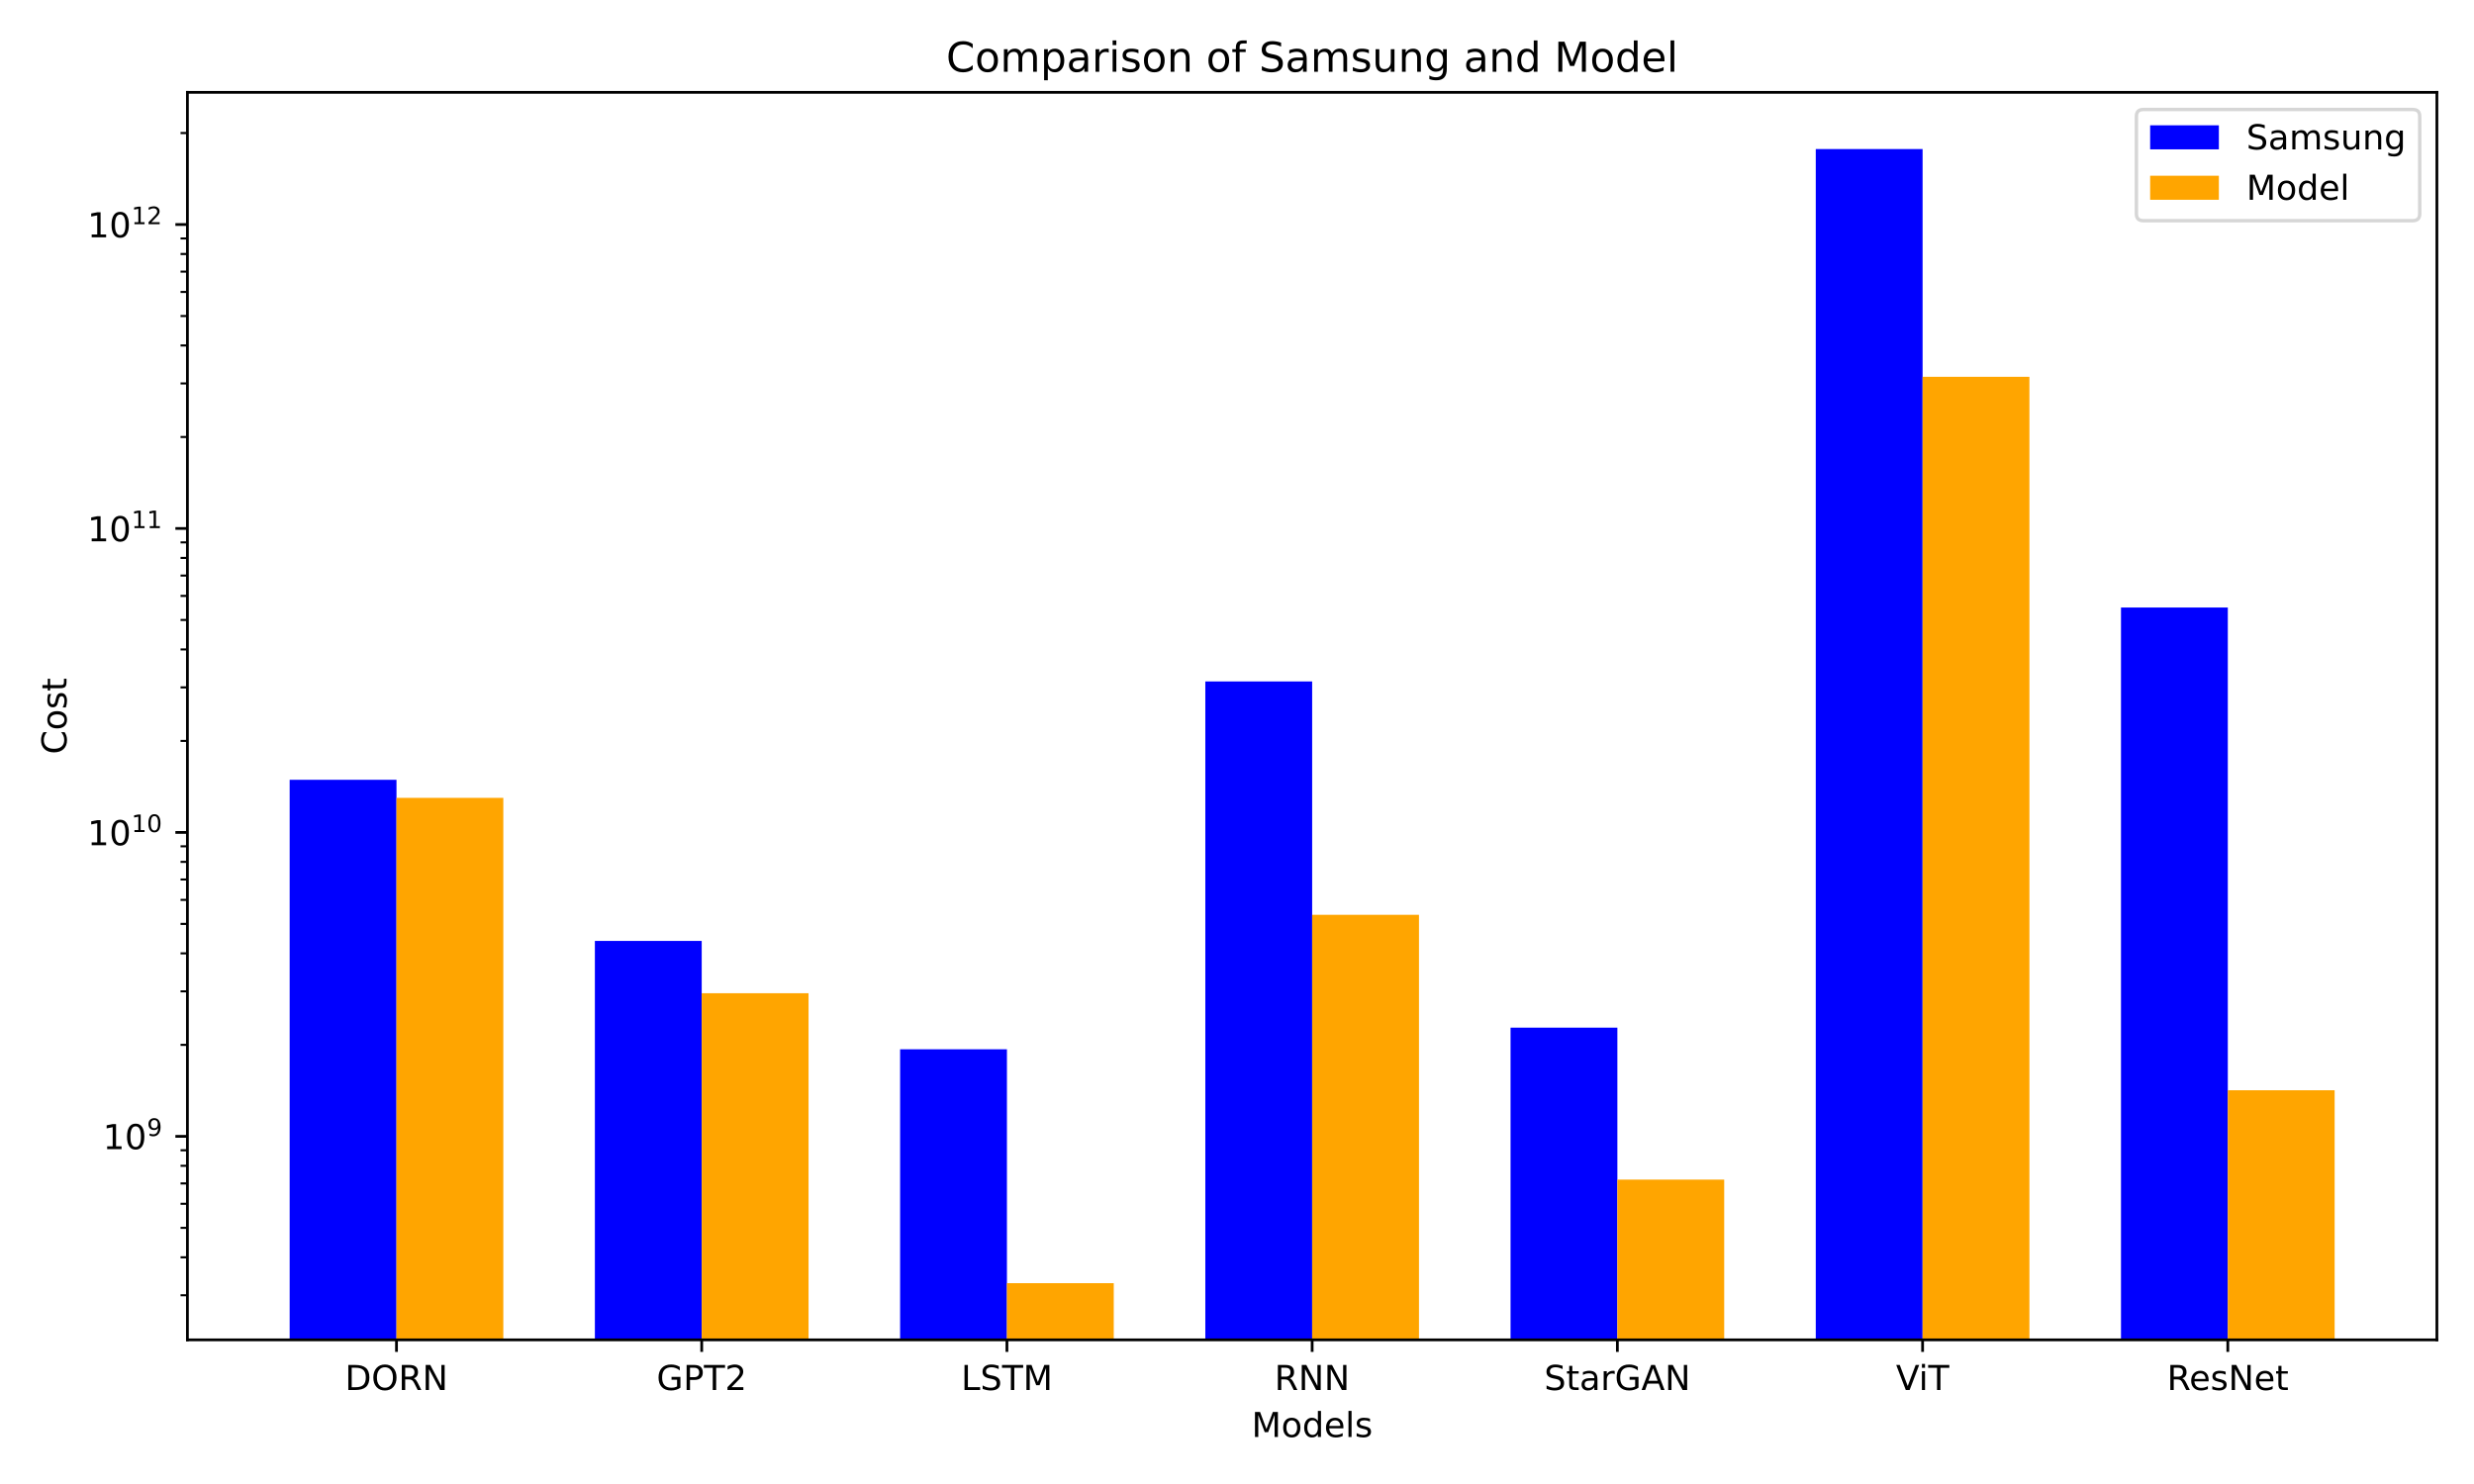
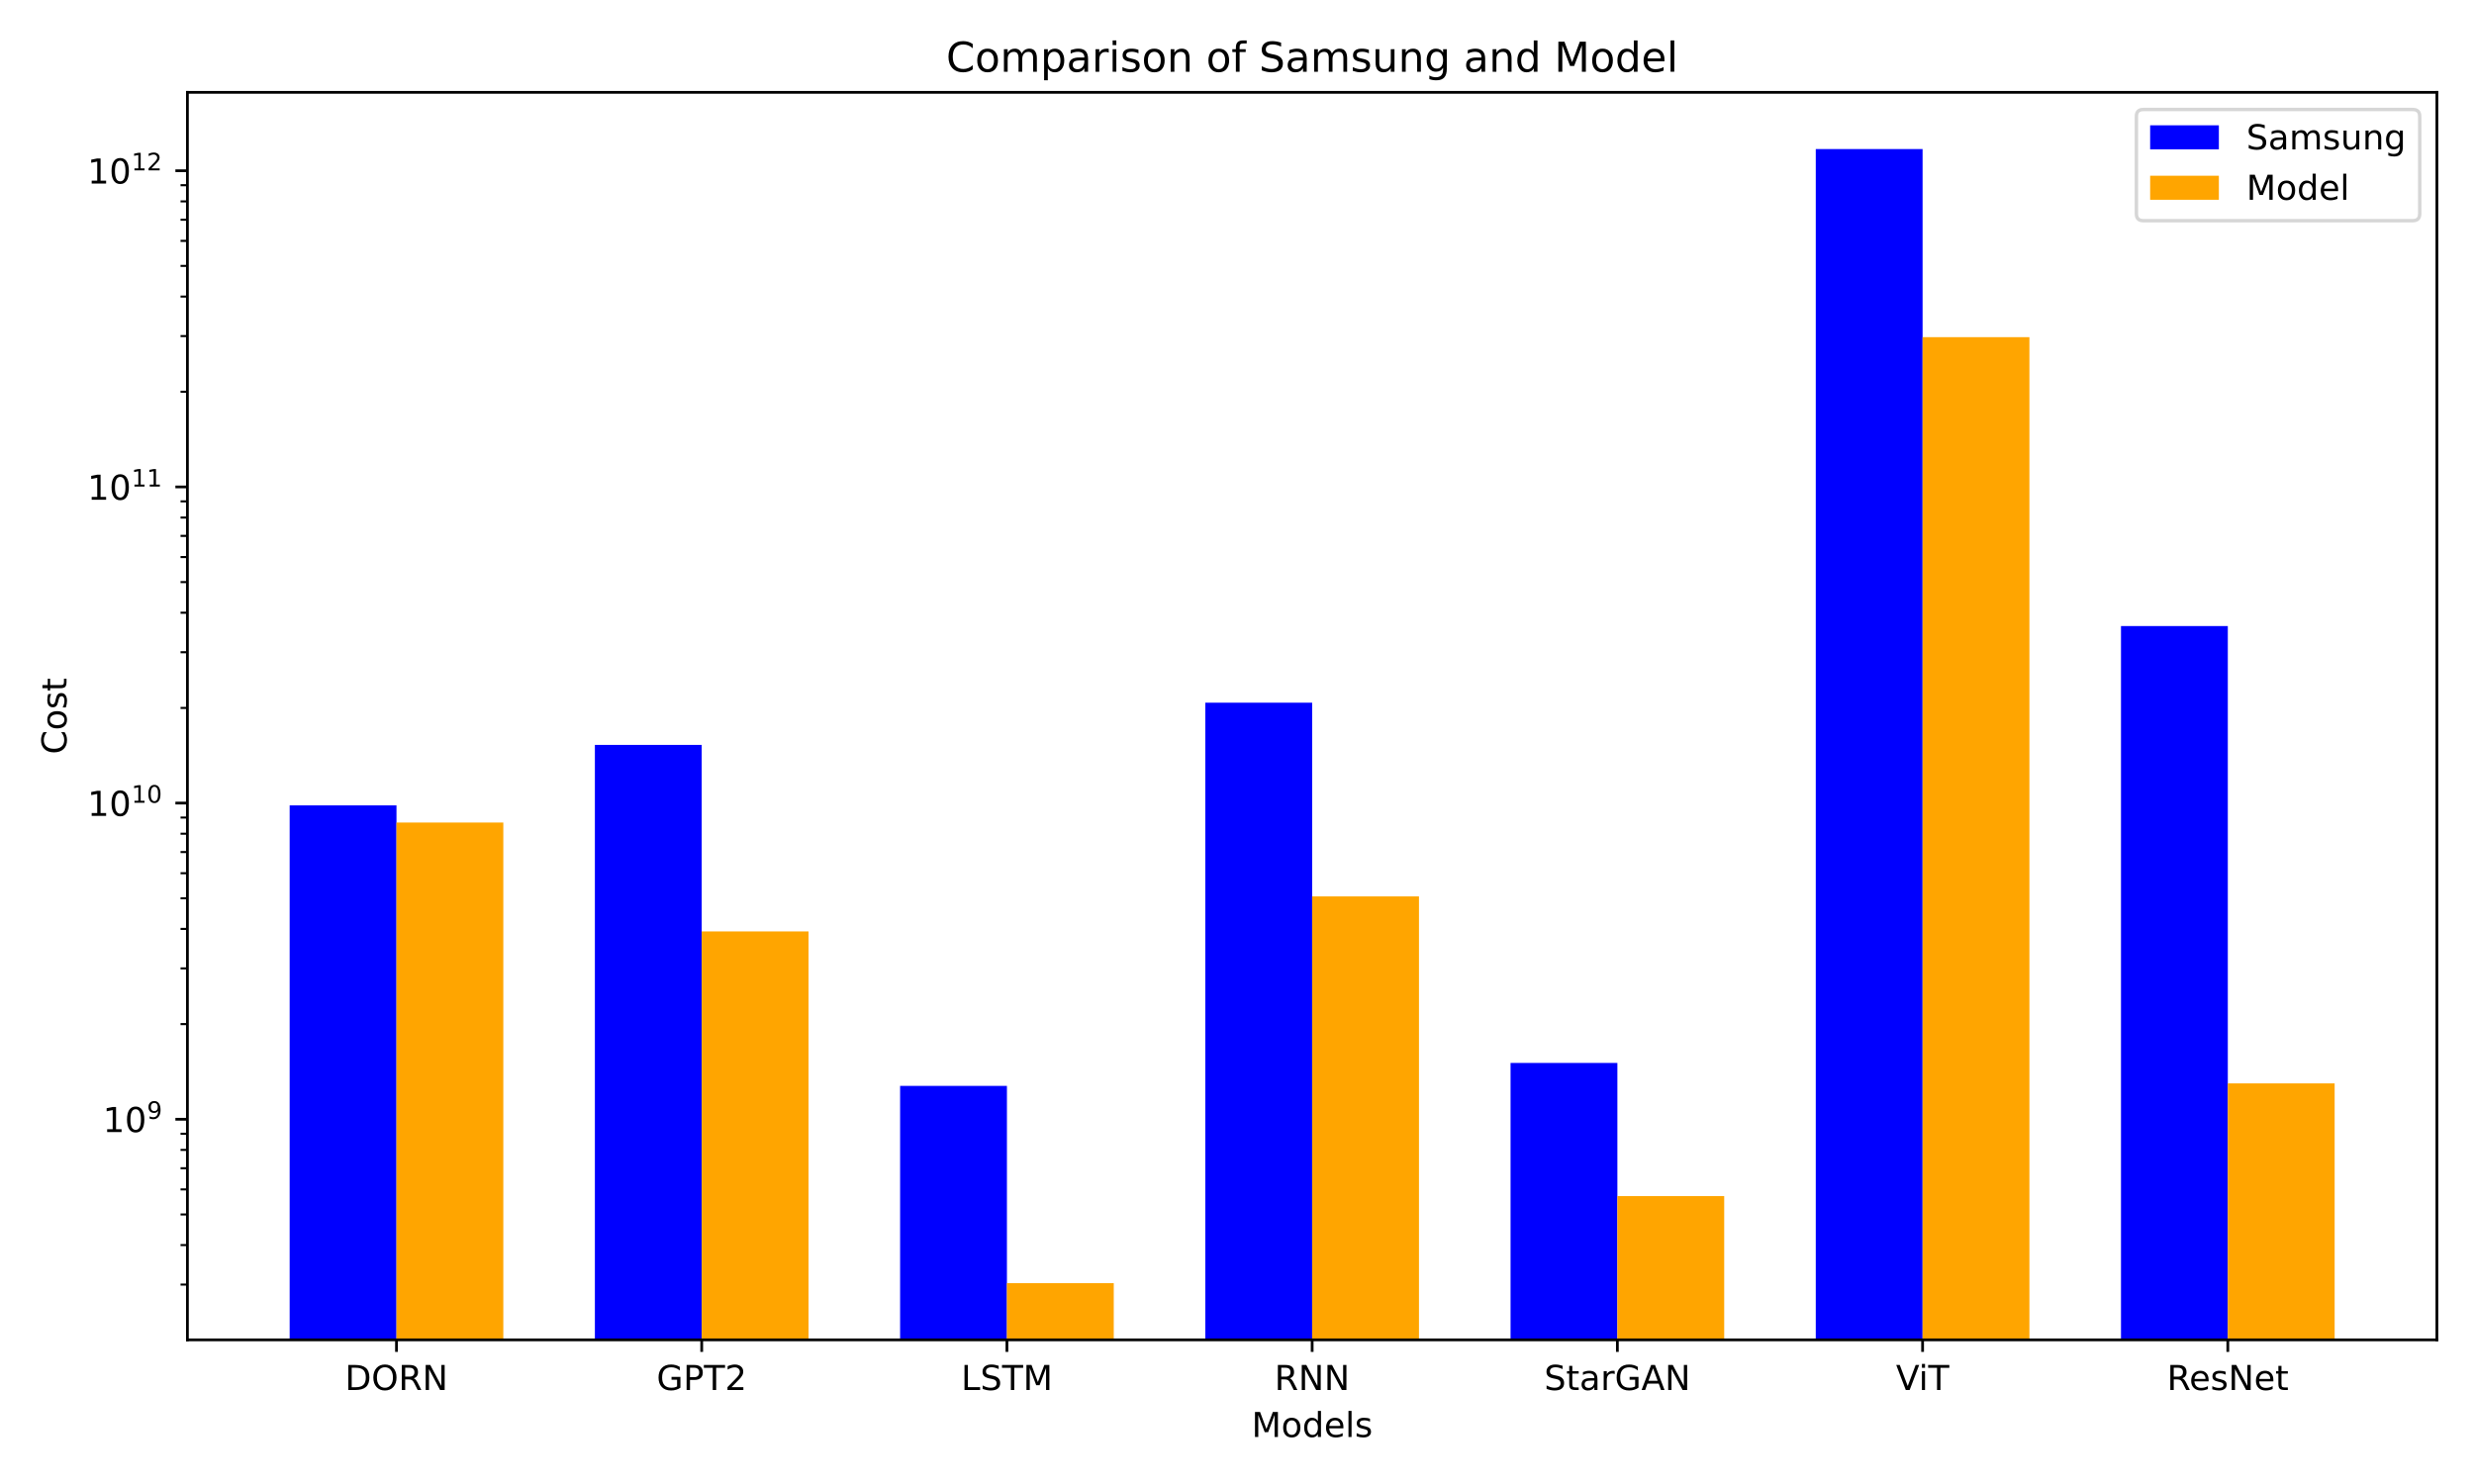
<svg xmlns="http://www.w3.org/2000/svg" xmlns:xlink="http://www.w3.org/1999/xlink" width="720pt" height="432pt" viewBox="0 0 720 432" version="1.1">
  <defs>
    <style type="text/css">*{stroke-linejoin: round; stroke-linecap: butt}</style>
  </defs>
  <g id="figure_1">
    <g id="patch_1">
      <path d="M 0 432  L 720 432  L 720 0  L 0 0  z " style="fill: #ffffff" />
    </g>
    <g id="axes_1">
      <g id="patch_2">
        <path d="M 54.542 390.04  L 709.2 390.04  L 709.2 26.88  L 54.542 26.88  z " style="fill: #ffffff" />
      </g>
      <g id="patch_3">
-         <path d="M 84.299 89605.813  L 115.389 89605.813  L 115.389 227.004  L 84.299 227.004  z " clip-path="url(#p39d439080f)" style="fill: #0000ff" />
+         <path d="M 84.299 93195.444  L 115.389 93195.444  L 115.389 234.455  L 84.299 234.455  z " clip-path="url(#p3f34fb55a3)" style="fill: #0000ff" />
      </g>
      <g id="patch_4">
-         <path d="M 173.126 89605.813  L 204.216 89605.813  L 204.216 273.91  L 173.126 273.91  z " clip-path="url(#p39d439080f)" style="fill: #0000ff" />
+         <path d="M 173.126 93195.444  L 204.216 93195.444  L 204.216 216.847  L 173.126 216.847  z " clip-path="url(#p3f34fb55a3)" style="fill: #0000ff" />
      </g>
      <g id="patch_5">
-         <path d="M 261.954 89605.813  L 293.043 89605.813  L 293.043 305.449  L 261.954 305.449  z " clip-path="url(#p39d439080f)" style="fill: #0000ff" />
+         <path d="M 261.954 93195.444  L 293.043 93195.444  L 293.043 316.106  L 261.954 316.106  z " clip-path="url(#p3f34fb55a3)" style="fill: #0000ff" />
      </g>
      <g id="patch_6">
-         <path d="M 350.781 89605.813  L 381.871 89605.813  L 381.871 198.374  L 350.781 198.374  z " clip-path="url(#p39d439080f)" style="fill: #0000ff" />
+         <path d="M 350.781 93195.444  L 381.871 93195.444  L 381.871 204.565  L 350.781 204.565  z " clip-path="url(#p3f34fb55a3)" style="fill: #0000ff" />
      </g>
      <g id="patch_7">
-         <path d="M 439.609 89605.813  L 470.698 89605.813  L 470.698 299.161  L 439.609 299.161  z " clip-path="url(#p39d439080f)" style="fill: #0000ff" />
+         <path d="M 439.609 93195.444  L 470.698 93195.444  L 470.698 309.422  L 439.609 309.422  z " clip-path="url(#p3f34fb55a3)" style="fill: #0000ff" />
      </g>
      <g id="patch_8">
-         <path d="M 528.436 89605.813  L 559.526 89605.813  L 559.526 43.387  L 528.436 43.387  z " clip-path="url(#p39d439080f)" style="fill: #0000ff" />
+         <path d="M 528.436 93195.444  L 559.526 93195.444  L 559.526 43.387  L 528.436 43.387  z " clip-path="url(#p3f34fb55a3)" style="fill: #0000ff" />
      </g>
      <g id="patch_9">
-         <path d="M 617.264 89605.813  L 648.353 89605.813  L 648.353 176.842  L 617.264 176.842  z " clip-path="url(#p39d439080f)" style="fill: #0000ff" />
+         <path d="M 617.264 93195.444  L 648.353 93195.444  L 648.353 182.241  L 617.264 182.241  z " clip-path="url(#p3f34fb55a3)" style="fill: #0000ff" />
      </g>
      <g id="patch_10">
-         <path d="M 115.389 89605.813  L 146.478 89605.813  L 146.478 232.26  L 115.389 232.26  z " clip-path="url(#p39d439080f)" style="fill: #ffa500" />
+         <path d="M 115.389 93195.444  L 146.478 93195.444  L 146.478 239.447  L 115.389 239.447  z " clip-path="url(#p3f34fb55a3)" style="fill: #ffa500" />
      </g>
      <g id="patch_11">
-         <path d="M 204.216 89605.813  L 235.306 89605.813  L 235.306 289.133  L 204.216 289.133  z " clip-path="url(#p39d439080f)" style="fill: #ffa500" />
+         <path d="M 204.216 93195.444  L 235.306 93195.444  L 235.306 271.14  L 204.216 271.14  z " clip-path="url(#p3f34fb55a3)" style="fill: #ffa500" />
      </g>
      <g id="patch_12">
-         <path d="M 293.043 89605.813  L 324.133 89605.813  L 324.133 373.533  L 293.043 373.533  z " clip-path="url(#p39d439080f)" style="fill: #ffa500" />
+         <path d="M 293.043 93195.444  L 324.133 93195.444  L 324.133 373.533  L 293.043 373.533  z " clip-path="url(#p3f34fb55a3)" style="fill: #ffa500" />
      </g>
      <g id="patch_13">
-         <path d="M 381.871 89605.813  L 412.961 89605.813  L 412.961 266.297  L 381.871 266.297  z " clip-path="url(#p39d439080f)" style="fill: #ffa500" />
+         <path d="M 381.871 93195.444  L 412.961 93195.444  L 412.961 260.943  L 381.871 260.943  z " clip-path="url(#p3f34fb55a3)" style="fill: #ffa500" />
      </g>
      <g id="patch_14">
-         <path d="M 470.698 89605.813  L 501.788 89605.813  L 501.788 343.398  L 470.698 343.398  z " clip-path="url(#p39d439080f)" style="fill: #ffa500" />
+         <path d="M 470.698 93195.444  L 501.788 93195.444  L 501.788 348.191  L 470.698 348.191  z " clip-path="url(#p3f34fb55a3)" style="fill: #ffa500" />
      </g>
      <g id="patch_15">
-         <path d="M 559.526 89605.813  L 590.615 89605.813  L 590.615 109.694  L 559.526 109.694  z " clip-path="url(#p39d439080f)" style="fill: #ffa500" />
+         <path d="M 559.526 93195.444  L 590.615 93195.444  L 590.615 98.15  L 559.526 98.15  z " clip-path="url(#p3f34fb55a3)" style="fill: #ffa500" />
      </g>
      <g id="patch_16">
-         <path d="M 648.353 89605.813  L 679.443 89605.813  L 679.443 317.369  L 648.353 317.369  z " clip-path="url(#p39d439080f)" style="fill: #ffa500" />
+         <path d="M 648.353 93195.444  L 679.443 93195.444  L 679.443 315.386  L 648.353 315.386  z " clip-path="url(#p3f34fb55a3)" style="fill: #ffa500" />
      </g>
      <g id="matplotlib.axis_1">
        <g id="xtick_1">
          <g id="line2d_1">
            <defs>
-               <path id="m7db40012b3" d="M 0 0  L 0 3.5  " style="stroke: #000000; stroke-width: 0.8" />
+               <path id="mb039fb58c6" d="M 0 0  L 0 3.5  " style="stroke: #000000; stroke-width: 0.8" />
            </defs>
            <g>
-               <use xlink:href="#m7db40012b3" x="115.389" y="390.04" style="stroke: #000000; stroke-width: 0.8" />
+               <use xlink:href="#mb039fb58c6" x="115.389" y="390.04" style="stroke: #000000; stroke-width: 0.8" />
            </g>
          </g>
          <g id="text_1">
            <g transform="translate(100.3879 404.6384) scale(0.1 -0.1)">
              <defs>
                <path id="DejaVuSans-44" d="M 1259 4147  L 1259 519  L 2022 519  Q 2988 519 3436 956  Q 3884 1394 3884 2338  Q 3884 3275 3436 3711  Q 2988 4147 2022 4147  L 1259 4147  z M 628 4666  L 1925 4666  Q 3281 4666 3915 4102  Q 4550 3538 4550 2338  Q 4550 1131 3912 565  Q 3275 0 1925 0  L 628 0  L 628 4666  z " transform="scale(0.015625)" />
                <path id="DejaVuSans-4f" d="M 2522 4238  Q 1834 4238 1429 3725  Q 1025 3213 1025 2328  Q 1025 1447 1429 934  Q 1834 422 2522 422  Q 3209 422 3611 934  Q 4013 1447 4013 2328  Q 4013 3213 3611 3725  Q 3209 4238 2522 4238  z M 2522 4750  Q 3503 4750 4090 4092  Q 4678 3434 4678 2328  Q 4678 1225 4090 567  Q 3503 -91 2522 -91  Q 1538 -91 948 565  Q 359 1222 359 2328  Q 359 3434 948 4092  Q 1538 4750 2522 4750  z " transform="scale(0.015625)" />
                <path id="DejaVuSans-52" d="M 2841 2188  Q 3044 2119 3236 1894  Q 3428 1669 3622 1275  L 4263 0  L 3584 0  L 2988 1197  Q 2756 1666 2539 1819  Q 2322 1972 1947 1972  L 1259 1972  L 1259 0  L 628 0  L 628 4666  L 2053 4666  Q 2853 4666 3247 4331  Q 3641 3997 3641 3322  Q 3641 2881 3436 2590  Q 3231 2300 2841 2188  z M 1259 4147  L 1259 2491  L 2053 2491  Q 2509 2491 2742 2702  Q 2975 2913 2975 3322  Q 2975 3731 2742 3939  Q 2509 4147 2053 4147  L 1259 4147  z " transform="scale(0.015625)" />
                <path id="DejaVuSans-4e" d="M 628 4666  L 1478 4666  L 3547 763  L 3547 4666  L 4159 4666  L 4159 0  L 3309 0  L 1241 3903  L 1241 0  L 628 0  L 628 4666  z " transform="scale(0.015625)" />
              </defs>
              <use xlink:href="#DejaVuSans-44" />
              <use xlink:href="#DejaVuSans-4f" x="77.002" />
              <use xlink:href="#DejaVuSans-52" x="155.713" />
              <use xlink:href="#DejaVuSans-4e" x="225.195" />
            </g>
          </g>
        </g>
        <g id="xtick_2">
          <g id="line2d_2">
            <g>
-               <use xlink:href="#m7db40012b3" x="204.216" y="390.04" style="stroke: #000000; stroke-width: 0.8" />
+               <use xlink:href="#mb039fb58c6" x="204.216" y="390.04" style="stroke: #000000; stroke-width: 0.8" />
            </g>
          </g>
          <g id="text_2">
            <g transform="translate(191.0918 404.6384) scale(0.1 -0.1)">
              <defs>
                <path id="DejaVuSans-47" d="M 3809 666  L 3809 1919  L 2778 1919  L 2778 2438  L 4434 2438  L 4434 434  Q 4069 175 3628 42  Q 3188 -91 2688 -91  Q 1594 -91 976 548  Q 359 1188 359 2328  Q 359 3472 976 4111  Q 1594 4750 2688 4750  Q 3144 4750 3555 4637  Q 3966 4525 4313 4306  L 4313 3634  Q 3963 3931 3569 4081  Q 3175 4231 2741 4231  Q 1884 4231 1454 3753  Q 1025 3275 1025 2328  Q 1025 1384 1454 906  Q 1884 428 2741 428  Q 3075 428 3337 486  Q 3600 544 3809 666  z " transform="scale(0.015625)" />
                <path id="DejaVuSans-50" d="M 1259 4147  L 1259 2394  L 2053 2394  Q 2494 2394 2734 2622  Q 2975 2850 2975 3272  Q 2975 3691 2734 3919  Q 2494 4147 2053 4147  L 1259 4147  z M 628 4666  L 2053 4666  Q 2838 4666 3239 4311  Q 3641 3956 3641 3272  Q 3641 2581 3239 2228  Q 2838 1875 2053 1875  L 1259 1875  L 1259 0  L 628 0  L 628 4666  z " transform="scale(0.015625)" />
                <path id="DejaVuSans-54" d="M -19 4666  L 3928 4666  L 3928 4134  L 2272 4134  L 2272 0  L 1638 0  L 1638 4134  L -19 4134  L -19 4666  z " transform="scale(0.015625)" />
                <path id="DejaVuSans-32" d="M 1228 531  L 3431 531  L 3431 0  L 469 0  L 469 531  Q 828 903 1448 1529  Q 2069 2156 2228 2338  Q 2531 2678 2651 2914  Q 2772 3150 2772 3378  Q 2772 3750 2511 3984  Q 2250 4219 1831 4219  Q 1534 4219 1204 4116  Q 875 4013 500 3803  L 500 4441  Q 881 4594 1212 4672  Q 1544 4750 1819 4750  Q 2544 4750 2975 4387  Q 3406 4025 3406 3419  Q 3406 3131 3298 2873  Q 3191 2616 2906 2266  Q 2828 2175 2409 1742  Q 1991 1309 1228 531  z " transform="scale(0.015625)" />
              </defs>
              <use xlink:href="#DejaVuSans-47" />
              <use xlink:href="#DejaVuSans-50" x="77.49" />
              <use xlink:href="#DejaVuSans-54" x="137.793" />
              <use xlink:href="#DejaVuSans-32" x="198.877" />
            </g>
          </g>
        </g>
        <g id="xtick_3">
          <g id="line2d_3">
            <g>
-               <use xlink:href="#m7db40012b3" x="293.043" y="390.04" style="stroke: #000000; stroke-width: 0.8" />
+               <use xlink:href="#mb039fb58c6" x="293.043" y="390.04" style="stroke: #000000; stroke-width: 0.8" />
            </g>
          </g>
          <g id="text_3">
            <g transform="translate(279.7154 404.6384) scale(0.1 -0.1)">
              <defs>
                <path id="DejaVuSans-4c" d="M 628 4666  L 1259 4666  L 1259 531  L 3531 531  L 3531 0  L 628 0  L 628 4666  z " transform="scale(0.015625)" />
                <path id="DejaVuSans-53" d="M 3425 4513  L 3425 3897  Q 3066 4069 2747 4153  Q 2428 4238 2131 4238  Q 1616 4238 1336 4038  Q 1056 3838 1056 3469  Q 1056 3159 1242 3001  Q 1428 2844 1947 2747  L 2328 2669  Q 3034 2534 3370 2195  Q 3706 1856 3706 1288  Q 3706 609 3251 259  Q 2797 -91 1919 -91  Q 1588 -91 1214 -16  Q 841 59 441 206  L 441 856  Q 825 641 1194 531  Q 1563 422 1919 422  Q 2459 422 2753 634  Q 3047 847 3047 1241  Q 3047 1584 2836 1778  Q 2625 1972 2144 2069  L 1759 2144  Q 1053 2284 737 2584  Q 422 2884 422 3419  Q 422 4038 858 4394  Q 1294 4750 2059 4750  Q 2388 4750 2728 4690  Q 3069 4631 3425 4513  z " transform="scale(0.015625)" />
                <path id="DejaVuSans-4d" d="M 628 4666  L 1569 4666  L 2759 1491  L 3956 4666  L 4897 4666  L 4897 0  L 4281 0  L 4281 4097  L 3078 897  L 2444 897  L 1241 4097  L 1241 0  L 628 0  L 628 4666  z " transform="scale(0.015625)" />
              </defs>
              <use xlink:href="#DejaVuSans-4c" />
              <use xlink:href="#DejaVuSans-53" x="55.713" />
              <use xlink:href="#DejaVuSans-54" x="119.189" />
              <use xlink:href="#DejaVuSans-4d" x="180.273" />
            </g>
          </g>
        </g>
        <g id="xtick_4">
          <g id="line2d_4">
            <g>
-               <use xlink:href="#m7db40012b3" x="381.871" y="390.04" style="stroke: #000000; stroke-width: 0.8" />
+               <use xlink:href="#mb039fb58c6" x="381.871" y="390.04" style="stroke: #000000; stroke-width: 0.8" />
            </g>
          </g>
          <g id="text_4">
            <g transform="translate(370.9155 404.6384) scale(0.1 -0.1)">
              <use xlink:href="#DejaVuSans-52" />
              <use xlink:href="#DejaVuSans-4e" x="69.482" />
              <use xlink:href="#DejaVuSans-4e" x="144.287" />
            </g>
          </g>
        </g>
        <g id="xtick_5">
          <g id="line2d_5">
            <g>
-               <use xlink:href="#m7db40012b3" x="470.698" y="390.04" style="stroke: #000000; stroke-width: 0.8" />
+               <use xlink:href="#mb039fb58c6" x="470.698" y="390.04" style="stroke: #000000; stroke-width: 0.8" />
            </g>
          </g>
          <g id="text_5">
            <g transform="translate(449.4093 404.6384) scale(0.1 -0.1)">
              <defs>
                <path id="DejaVuSans-74" d="M 1172 4494  L 1172 3500  L 2356 3500  L 2356 3053  L 1172 3053  L 1172 1153  Q 1172 725 1289 603  Q 1406 481 1766 481  L 2356 481  L 2356 0  L 1766 0  Q 1100 0 847 248  Q 594 497 594 1153  L 594 3053  L 172 3053  L 172 3500  L 594 3500  L 594 4494  L 1172 4494  z " transform="scale(0.015625)" />
                <path id="DejaVuSans-61" d="M 2194 1759  Q 1497 1759 1228 1600  Q 959 1441 959 1056  Q 959 750 1161 570  Q 1363 391 1709 391  Q 2188 391 2477 730  Q 2766 1069 2766 1631  L 2766 1759  L 2194 1759  z M 3341 1997  L 3341 0  L 2766 0  L 2766 531  Q 2569 213 2275 61  Q 1981 -91 1556 -91  Q 1019 -91 701 211  Q 384 513 384 1019  Q 384 1609 779 1909  Q 1175 2209 1959 2209  L 2766 2209  L 2766 2266  Q 2766 2663 2505 2880  Q 2244 3097 1772 3097  Q 1472 3097 1187 3025  Q 903 2953 641 2809  L 641 3341  Q 956 3463 1253 3523  Q 1550 3584 1831 3584  Q 2591 3584 2966 3190  Q 3341 2797 3341 1997  z " transform="scale(0.015625)" />
                <path id="DejaVuSans-72" d="M 2631 2963  Q 2534 3019 2420 3045  Q 2306 3072 2169 3072  Q 1681 3072 1420 2755  Q 1159 2438 1159 1844  L 1159 0  L 581 0  L 581 3500  L 1159 3500  L 1159 2956  Q 1341 3275 1631 3429  Q 1922 3584 2338 3584  Q 2397 3584 2469 3576  Q 2541 3569 2628 3553  L 2631 2963  z " transform="scale(0.015625)" />
                <path id="DejaVuSans-41" d="M 2188 4044  L 1331 1722  L 3047 1722  L 2188 4044  z M 1831 4666  L 2547 4666  L 4325 0  L 3669 0  L 3244 1197  L 1141 1197  L 716 0  L 50 0  L 1831 4666  z " transform="scale(0.015625)" />
              </defs>
              <use xlink:href="#DejaVuSans-53" />
              <use xlink:href="#DejaVuSans-74" x="63.477" />
              <use xlink:href="#DejaVuSans-61" x="102.686" />
              <use xlink:href="#DejaVuSans-72" x="163.965" />
              <use xlink:href="#DejaVuSans-47" x="205.078" />
              <use xlink:href="#DejaVuSans-41" x="282.568" />
              <use xlink:href="#DejaVuSans-4e" x="350.977" />
            </g>
          </g>
        </g>
        <g id="xtick_6">
          <g id="line2d_6">
            <g>
-               <use xlink:href="#m7db40012b3" x="559.526" y="390.04" style="stroke: #000000; stroke-width: 0.8" />
+               <use xlink:href="#mb039fb58c6" x="559.526" y="390.04" style="stroke: #000000; stroke-width: 0.8" />
            </g>
          </g>
          <g id="text_6">
            <g transform="translate(551.775 404.6384) scale(0.1 -0.1)">
              <defs>
                <path id="DejaVuSans-56" d="M 1831 0  L 50 4666  L 709 4666  L 2188 738  L 3669 4666  L 4325 4666  L 2547 0  L 1831 0  z " transform="scale(0.015625)" />
                <path id="DejaVuSans-69" d="M 603 3500  L 1178 3500  L 1178 0  L 603 0  L 603 3500  z M 603 4863  L 1178 4863  L 1178 4134  L 603 4134  L 603 4863  z " transform="scale(0.015625)" />
              </defs>
              <use xlink:href="#DejaVuSans-56" />
              <use xlink:href="#DejaVuSans-69" x="66.158" />
              <use xlink:href="#DejaVuSans-54" x="93.941" />
            </g>
          </g>
        </g>
        <g id="xtick_7">
          <g id="line2d_7">
            <g>
-               <use xlink:href="#m7db40012b3" x="648.353" y="390.04" style="stroke: #000000; stroke-width: 0.8" />
+               <use xlink:href="#mb039fb58c6" x="648.353" y="390.04" style="stroke: #000000; stroke-width: 0.8" />
            </g>
          </g>
          <g id="text_7">
            <g transform="translate(630.6454 404.6384) scale(0.1 -0.1)">
              <defs>
                <path id="DejaVuSans-65" d="M 3597 1894  L 3597 1613  L 953 1613  Q 991 1019 1311 708  Q 1631 397 2203 397  Q 2534 397 2845 478  Q 3156 559 3463 722  L 3463 178  Q 3153 47 2828 -22  Q 2503 -91 2169 -91  Q 1331 -91 842 396  Q 353 884 353 1716  Q 353 2575 817 3079  Q 1281 3584 2069 3584  Q 2775 3584 3186 3129  Q 3597 2675 3597 1894  z M 3022 2063  Q 3016 2534 2758 2815  Q 2500 3097 2075 3097  Q 1594 3097 1305 2825  Q 1016 2553 972 2059  L 3022 2063  z " transform="scale(0.015625)" />
                <path id="DejaVuSans-73" d="M 2834 3397  L 2834 2853  Q 2591 2978 2328 3040  Q 2066 3103 1784 3103  Q 1356 3103 1142 2972  Q 928 2841 928 2578  Q 928 2378 1081 2264  Q 1234 2150 1697 2047  L 1894 2003  Q 2506 1872 2764 1633  Q 3022 1394 3022 966  Q 3022 478 2636 193  Q 2250 -91 1575 -91  Q 1294 -91 989 -36  Q 684 19 347 128  L 347 722  Q 666 556 975 473  Q 1284 391 1588 391  Q 1994 391 2212 530  Q 2431 669 2431 922  Q 2431 1156 2273 1281  Q 2116 1406 1581 1522  L 1381 1569  Q 847 1681 609 1914  Q 372 2147 372 2553  Q 372 3047 722 3315  Q 1072 3584 1716 3584  Q 2034 3584 2315 3537  Q 2597 3491 2834 3397  z " transform="scale(0.015625)" />
              </defs>
              <use xlink:href="#DejaVuSans-52" />
              <use xlink:href="#DejaVuSans-65" x="64.982" />
              <use xlink:href="#DejaVuSans-73" x="126.506" />
              <use xlink:href="#DejaVuSans-4e" x="178.605" />
              <use xlink:href="#DejaVuSans-65" x="253.41" />
              <use xlink:href="#DejaVuSans-74" x="314.934" />
            </g>
          </g>
        </g>
        <g id="text_8">
          <g transform="translate(364.253 418.3166) scale(0.1 -0.1)">
            <defs>
              <path id="DejaVuSans-6f" d="M 1959 3097  Q 1497 3097 1228 2736  Q 959 2375 959 1747  Q 959 1119 1226 758  Q 1494 397 1959 397  Q 2419 397 2687 759  Q 2956 1122 2956 1747  Q 2956 2369 2687 2733  Q 2419 3097 1959 3097  z M 1959 3584  Q 2709 3584 3137 3096  Q 3566 2609 3566 1747  Q 3566 888 3137 398  Q 2709 -91 1959 -91  Q 1206 -91 779 398  Q 353 888 353 1747  Q 353 2609 779 3096  Q 1206 3584 1959 3584  z " transform="scale(0.015625)" />
              <path id="DejaVuSans-64" d="M 2906 2969  L 2906 4863  L 3481 4863  L 3481 0  L 2906 0  L 2906 525  Q 2725 213 2448 61  Q 2172 -91 1784 -91  Q 1150 -91 751 415  Q 353 922 353 1747  Q 353 2572 751 3078  Q 1150 3584 1784 3584  Q 2172 3584 2448 3432  Q 2725 3281 2906 2969  z M 947 1747  Q 947 1113 1208 752  Q 1469 391 1925 391  Q 2381 391 2643 752  Q 2906 1113 2906 1747  Q 2906 2381 2643 2742  Q 2381 3103 1925 3103  Q 1469 3103 1208 2742  Q 947 2381 947 1747  z " transform="scale(0.015625)" />
              <path id="DejaVuSans-6c" d="M 603 4863  L 1178 4863  L 1178 0  L 603 0  L 603 4863  z " transform="scale(0.015625)" />
            </defs>
            <use xlink:href="#DejaVuSans-4d" />
            <use xlink:href="#DejaVuSans-6f" x="86.279" />
            <use xlink:href="#DejaVuSans-64" x="147.461" />
            <use xlink:href="#DejaVuSans-65" x="210.938" />
            <use xlink:href="#DejaVuSans-6c" x="272.461" />
            <use xlink:href="#DejaVuSans-73" x="300.244" />
          </g>
        </g>
      </g>
      <g id="matplotlib.axis_2">
        <g id="ytick_1">
          <g id="line2d_8">
            <defs>
-               <path id="m57d39a3a36" d="M 0 0  L -3.5 0  " style="stroke: #000000; stroke-width: 0.8" />
+               <path id="m8af43a5ce5" d="M 0 0  L -3.5 0  " style="stroke: #000000; stroke-width: 0.8" />
            </defs>
            <g>
-               <use xlink:href="#m57d39a3a36" x="54.542" y="330.798" style="stroke: #000000; stroke-width: 0.8" />
+               <use xlink:href="#m8af43a5ce5" x="54.542" y="325.825" style="stroke: #000000; stroke-width: 0.8" />
            </g>
          </g>
          <g id="text_9">
-             <g transform="translate(29.94184 334.5976) scale(0.1 -0.1)">
+             <g transform="translate(29.94184 329.6242) scale(0.1 -0.1)">
              <defs>
                <path id="DejaVuSans-31" d="M 794 531  L 1825 531  L 1825 4091  L 703 3866  L 703 4441  L 1819 4666  L 2450 4666  L 2450 531  L 3481 531  L 3481 0  L 794 0  L 794 531  z " transform="scale(0.015625)" />
                <path id="DejaVuSans-30" d="M 2034 4250  Q 1547 4250 1301 3770  Q 1056 3291 1056 2328  Q 1056 1369 1301 889  Q 1547 409 2034 409  Q 2525 409 2770 889  Q 3016 1369 3016 2328  Q 3016 3291 2770 3770  Q 2525 4250 2034 4250  z M 2034 4750  Q 2819 4750 3233 4129  Q 3647 3509 3647 2328  Q 3647 1150 3233 529  Q 2819 -91 2034 -91  Q 1250 -91 836 529  Q 422 1150 422 2328  Q 422 3509 836 4129  Q 1250 4750 2034 4750  z " transform="scale(0.015625)" />
                <path id="DejaVuSans-39" d="M 703 97  L 703 672  Q 941 559 1184 500  Q 1428 441 1663 441  Q 2288 441 2617 861  Q 2947 1281 2994 2138  Q 2813 1869 2534 1725  Q 2256 1581 1919 1581  Q 1219 1581 811 2004  Q 403 2428 403 3163  Q 403 3881 828 4315  Q 1253 4750 1959 4750  Q 2769 4750 3195 4129  Q 3622 3509 3622 2328  Q 3622 1225 3098 567  Q 2575 -91 1691 -91  Q 1453 -91 1209 -44  Q 966 3 703 97  z M 1959 2075  Q 2384 2075 2632 2365  Q 2881 2656 2881 3163  Q 2881 3666 2632 3958  Q 2384 4250 1959 4250  Q 1534 4250 1286 3958  Q 1038 3666 1038 3163  Q 1038 2656 1286 2365  Q 1534 2075 1959 2075  z " transform="scale(0.015625)" />
              </defs>
              <use xlink:href="#DejaVuSans-31" transform="translate(0 0.765625)" />
              <use xlink:href="#DejaVuSans-30" transform="translate(63.62305 0.765625)" />
              <use xlink:href="#DejaVuSans-39" transform="translate(128.2031 39.04688) scale(0.7)" />
            </g>
          </g>
        </g>
        <g id="ytick_2">
          <g id="line2d_9">
            <g>
-               <use xlink:href="#m57d39a3a36" x="54.542" y="242.32" style="stroke: #000000; stroke-width: 0.8" />
+               <use xlink:href="#m8af43a5ce5" x="54.542" y="233.784" style="stroke: #000000; stroke-width: 0.8" />
            </g>
          </g>
          <g id="text_10">
-             <g transform="translate(25.44184 246.1189) scale(0.1 -0.1)">
+             <g transform="translate(25.44184 237.583) scale(0.1 -0.1)">
              <use xlink:href="#DejaVuSans-31" transform="translate(0 0.765625)" />
              <use xlink:href="#DejaVuSans-30" transform="translate(63.62305 0.765625)" />
              <use xlink:href="#DejaVuSans-31" transform="translate(128.2031 39.04688) scale(0.7)" />
              <use xlink:href="#DejaVuSans-30" transform="translate(172.7393 39.04688) scale(0.7)" />
            </g>
          </g>
        </g>
        <g id="ytick_3">
          <g id="line2d_10">
            <g>
-               <use xlink:href="#m57d39a3a36" x="54.542" y="153.841" style="stroke: #000000; stroke-width: 0.8" />
+               <use xlink:href="#m8af43a5ce5" x="54.542" y="141.743" style="stroke: #000000; stroke-width: 0.8" />
            </g>
          </g>
          <g id="text_11">
-             <g transform="translate(25.44184 157.6402) scale(0.1 -0.1)">
+             <g transform="translate(25.44184 145.5417) scale(0.1 -0.1)">
              <use xlink:href="#DejaVuSans-31" transform="translate(0 0.684375)" />
              <use xlink:href="#DejaVuSans-30" transform="translate(63.62305 0.684375)" />
              <use xlink:href="#DejaVuSans-31" transform="translate(128.2031 38.96563) scale(0.7)" />
              <use xlink:href="#DejaVuSans-31" transform="translate(172.7393 38.96563) scale(0.7)" />
            </g>
          </g>
        </g>
        <g id="ytick_4">
          <g id="line2d_11">
            <g>
-               <use xlink:href="#m57d39a3a36" x="54.542" y="65.362" style="stroke: #000000; stroke-width: 0.8" />
+               <use xlink:href="#m8af43a5ce5" x="54.542" y="49.701" style="stroke: #000000; stroke-width: 0.8" />
            </g>
          </g>
          <g id="text_12">
-             <g transform="translate(25.44184 69.1615) scale(0.1 -0.1)">
+             <g transform="translate(25.44184 53.50048) scale(0.1 -0.1)">
              <use xlink:href="#DejaVuSans-31" transform="translate(0 0.765625)" />
              <use xlink:href="#DejaVuSans-30" transform="translate(63.62305 0.765625)" />
              <use xlink:href="#DejaVuSans-31" transform="translate(128.2031 39.04688) scale(0.7)" />
              <use xlink:href="#DejaVuSans-32" transform="translate(172.7393 39.04688) scale(0.7)" />
            </g>
          </g>
        </g>
        <g id="ytick_5">
          <g id="line2d_12">
            <defs>
-               <path id="m1bfbe4edb4" d="M 0 0  L -2 0  " style="stroke: #000000; stroke-width: 0.6" />
+               <path id="m3604223fe4" d="M 0 0  L -2 0  " style="stroke: #000000; stroke-width: 0.6" />
            </defs>
            <g>
-               <use xlink:href="#m1bfbe4edb4" x="54.542" y="377.062" style="stroke: #000000; stroke-width: 0.6" />
+               <use xlink:href="#m3604223fe4" x="54.542" y="373.951" style="stroke: #000000; stroke-width: 0.6" />
            </g>
          </g>
        </g>
        <g id="ytick_6">
          <g id="line2d_13">
            <g>
-               <use xlink:href="#m1bfbe4edb4" x="54.542" y="366.008" style="stroke: #000000; stroke-width: 0.6" />
+               <use xlink:href="#m3604223fe4" x="54.542" y="362.452" style="stroke: #000000; stroke-width: 0.6" />
            </g>
          </g>
        </g>
        <g id="ytick_7">
          <g id="line2d_14">
            <g>
-               <use xlink:href="#m1bfbe4edb4" x="54.542" y="357.433" style="stroke: #000000; stroke-width: 0.6" />
+               <use xlink:href="#m3604223fe4" x="54.542" y="353.532" style="stroke: #000000; stroke-width: 0.6" />
            </g>
          </g>
        </g>
        <g id="ytick_8">
          <g id="line2d_15">
            <g>
-               <use xlink:href="#m1bfbe4edb4" x="54.542" y="350.427" style="stroke: #000000; stroke-width: 0.6" />
+               <use xlink:href="#m3604223fe4" x="54.542" y="346.244" style="stroke: #000000; stroke-width: 0.6" />
            </g>
          </g>
        </g>
        <g id="ytick_9">
          <g id="line2d_16">
            <g>
-               <use xlink:href="#m1bfbe4edb4" x="54.542" y="344.504" style="stroke: #000000; stroke-width: 0.6" />
+               <use xlink:href="#m3604223fe4" x="54.542" y="340.082" style="stroke: #000000; stroke-width: 0.6" />
            </g>
          </g>
        </g>
        <g id="ytick_10">
          <g id="line2d_17">
            <g>
-               <use xlink:href="#m1bfbe4edb4" x="54.542" y="339.373" style="stroke: #000000; stroke-width: 0.6" />
+               <use xlink:href="#m3604223fe4" x="54.542" y="334.745" style="stroke: #000000; stroke-width: 0.6" />
            </g>
          </g>
        </g>
        <g id="ytick_11">
          <g id="line2d_18">
            <g>
-               <use xlink:href="#m1bfbe4edb4" x="54.542" y="334.847" style="stroke: #000000; stroke-width: 0.6" />
+               <use xlink:href="#m3604223fe4" x="54.542" y="330.037" style="stroke: #000000; stroke-width: 0.6" />
            </g>
          </g>
        </g>
        <g id="ytick_12">
          <g id="line2d_19">
            <g>
-               <use xlink:href="#m1bfbe4edb4" x="54.542" y="304.164" style="stroke: #000000; stroke-width: 0.6" />
+               <use xlink:href="#m3604223fe4" x="54.542" y="298.118" style="stroke: #000000; stroke-width: 0.6" />
            </g>
          </g>
        </g>
        <g id="ytick_13">
          <g id="line2d_20">
            <g>
-               <use xlink:href="#m1bfbe4edb4" x="54.542" y="288.583" style="stroke: #000000; stroke-width: 0.6" />
+               <use xlink:href="#m3604223fe4" x="54.542" y="281.91" style="stroke: #000000; stroke-width: 0.6" />
            </g>
          </g>
        </g>
        <g id="ytick_14">
          <g id="line2d_21">
            <g>
-               <use xlink:href="#m1bfbe4edb4" x="54.542" y="277.529" style="stroke: #000000; stroke-width: 0.6" />
+               <use xlink:href="#m3604223fe4" x="54.542" y="270.411" style="stroke: #000000; stroke-width: 0.6" />
            </g>
          </g>
        </g>
        <g id="ytick_15">
          <g id="line2d_22">
            <g>
-               <use xlink:href="#m1bfbe4edb4" x="54.542" y="268.954" style="stroke: #000000; stroke-width: 0.6" />
+               <use xlink:href="#m3604223fe4" x="54.542" y="261.491" style="stroke: #000000; stroke-width: 0.6" />
            </g>
          </g>
        </g>
        <g id="ytick_16">
          <g id="line2d_23">
            <g>
-               <use xlink:href="#m1bfbe4edb4" x="54.542" y="261.949" style="stroke: #000000; stroke-width: 0.6" />
+               <use xlink:href="#m3604223fe4" x="54.542" y="254.203" style="stroke: #000000; stroke-width: 0.6" />
            </g>
          </g>
        </g>
        <g id="ytick_17">
          <g id="line2d_24">
            <g>
-               <use xlink:href="#m1bfbe4edb4" x="54.542" y="256.025" style="stroke: #000000; stroke-width: 0.6" />
+               <use xlink:href="#m3604223fe4" x="54.542" y="248.041" style="stroke: #000000; stroke-width: 0.6" />
            </g>
          </g>
        </g>
        <g id="ytick_18">
          <g id="line2d_25">
            <g>
-               <use xlink:href="#m1bfbe4edb4" x="54.542" y="250.894" style="stroke: #000000; stroke-width: 0.6" />
+               <use xlink:href="#m3604223fe4" x="54.542" y="242.703" style="stroke: #000000; stroke-width: 0.6" />
            </g>
          </g>
        </g>
        <g id="ytick_19">
          <g id="line2d_26">
            <g>
-               <use xlink:href="#m1bfbe4edb4" x="54.542" y="246.368" style="stroke: #000000; stroke-width: 0.6" />
+               <use xlink:href="#m3604223fe4" x="54.542" y="237.995" style="stroke: #000000; stroke-width: 0.6" />
            </g>
          </g>
        </g>
        <g id="ytick_20">
          <g id="line2d_27">
            <g>
-               <use xlink:href="#m1bfbe4edb4" x="54.542" y="215.685" style="stroke: #000000; stroke-width: 0.6" />
+               <use xlink:href="#m3604223fe4" x="54.542" y="206.077" style="stroke: #000000; stroke-width: 0.6" />
            </g>
          </g>
        </g>
        <g id="ytick_21">
          <g id="line2d_28">
            <g>
-               <use xlink:href="#m1bfbe4edb4" x="54.542" y="200.105" style="stroke: #000000; stroke-width: 0.6" />
+               <use xlink:href="#m3604223fe4" x="54.542" y="189.869" style="stroke: #000000; stroke-width: 0.6" />
            </g>
          </g>
        </g>
        <g id="ytick_22">
          <g id="line2d_29">
            <g>
-               <use xlink:href="#m1bfbe4edb4" x="54.542" y="189.05" style="stroke: #000000; stroke-width: 0.6" />
+               <use xlink:href="#m3604223fe4" x="54.542" y="178.369" style="stroke: #000000; stroke-width: 0.6" />
            </g>
          </g>
        </g>
        <g id="ytick_23">
          <g id="line2d_30">
            <g>
-               <use xlink:href="#m1bfbe4edb4" x="54.542" y="180.476" style="stroke: #000000; stroke-width: 0.6" />
+               <use xlink:href="#m3604223fe4" x="54.542" y="169.45" style="stroke: #000000; stroke-width: 0.6" />
            </g>
          </g>
        </g>
        <g id="ytick_24">
          <g id="line2d_31">
            <g>
-               <use xlink:href="#m1bfbe4edb4" x="54.542" y="173.47" style="stroke: #000000; stroke-width: 0.6" />
+               <use xlink:href="#m3604223fe4" x="54.542" y="162.162" style="stroke: #000000; stroke-width: 0.6" />
            </g>
          </g>
        </g>
        <g id="ytick_25">
          <g id="line2d_32">
            <g>
-               <use xlink:href="#m1bfbe4edb4" x="54.542" y="167.547" style="stroke: #000000; stroke-width: 0.6" />
+               <use xlink:href="#m3604223fe4" x="54.542" y="156" style="stroke: #000000; stroke-width: 0.6" />
            </g>
          </g>
        </g>
        <g id="ytick_26">
          <g id="line2d_33">
            <g>
-               <use xlink:href="#m1bfbe4edb4" x="54.542" y="162.415" style="stroke: #000000; stroke-width: 0.6" />
+               <use xlink:href="#m3604223fe4" x="54.542" y="150.662" style="stroke: #000000; stroke-width: 0.6" />
            </g>
          </g>
        </g>
        <g id="ytick_27">
          <g id="line2d_34">
            <g>
-               <use xlink:href="#m1bfbe4edb4" x="54.542" y="157.89" style="stroke: #000000; stroke-width: 0.6" />
+               <use xlink:href="#m3604223fe4" x="54.542" y="145.954" style="stroke: #000000; stroke-width: 0.6" />
            </g>
          </g>
        </g>
        <g id="ytick_28">
          <g id="line2d_35">
            <g>
-               <use xlink:href="#m1bfbe4edb4" x="54.542" y="127.206" style="stroke: #000000; stroke-width: 0.6" />
+               <use xlink:href="#m3604223fe4" x="54.542" y="114.035" style="stroke: #000000; stroke-width: 0.6" />
            </g>
          </g>
        </g>
        <g id="ytick_29">
          <g id="line2d_36">
            <g>
-               <use xlink:href="#m1bfbe4edb4" x="54.542" y="111.626" style="stroke: #000000; stroke-width: 0.6" />
+               <use xlink:href="#m3604223fe4" x="54.542" y="97.828" style="stroke: #000000; stroke-width: 0.6" />
            </g>
          </g>
        </g>
        <g id="ytick_30">
          <g id="line2d_37">
            <g>
-               <use xlink:href="#m1bfbe4edb4" x="54.542" y="100.571" style="stroke: #000000; stroke-width: 0.6" />
+               <use xlink:href="#m3604223fe4" x="54.542" y="86.328" style="stroke: #000000; stroke-width: 0.6" />
            </g>
          </g>
        </g>
        <g id="ytick_31">
          <g id="line2d_38">
            <g>
-               <use xlink:href="#m1bfbe4edb4" x="54.542" y="91.997" style="stroke: #000000; stroke-width: 0.6" />
+               <use xlink:href="#m3604223fe4" x="54.542" y="77.408" style="stroke: #000000; stroke-width: 0.6" />
            </g>
          </g>
        </g>
        <g id="ytick_32">
          <g id="line2d_39">
            <g>
-               <use xlink:href="#m1bfbe4edb4" x="54.542" y="84.991" style="stroke: #000000; stroke-width: 0.6" />
+               <use xlink:href="#m3604223fe4" x="54.542" y="70.12" style="stroke: #000000; stroke-width: 0.6" />
            </g>
          </g>
        </g>
        <g id="ytick_33">
          <g id="line2d_40">
            <g>
-               <use xlink:href="#m1bfbe4edb4" x="54.542" y="79.068" style="stroke: #000000; stroke-width: 0.6" />
+               <use xlink:href="#m3604223fe4" x="54.542" y="63.959" style="stroke: #000000; stroke-width: 0.6" />
            </g>
          </g>
        </g>
        <g id="ytick_34">
          <g id="line2d_41">
            <g>
-               <use xlink:href="#m1bfbe4edb4" x="54.542" y="73.937" style="stroke: #000000; stroke-width: 0.6" />
+               <use xlink:href="#m3604223fe4" x="54.542" y="58.621" style="stroke: #000000; stroke-width: 0.6" />
            </g>
          </g>
        </g>
        <g id="ytick_35">
          <g id="line2d_42">
            <g>
-               <use xlink:href="#m1bfbe4edb4" x="54.542" y="69.411" style="stroke: #000000; stroke-width: 0.6" />
-             </g>
-           </g>
-         </g>
-         <g id="ytick_36">
-           <g id="line2d_43">
-             <g>
-               <use xlink:href="#m1bfbe4edb4" x="54.542" y="38.728" style="stroke: #000000; stroke-width: 0.6" />
+               <use xlink:href="#m3604223fe4" x="54.542" y="53.913" style="stroke: #000000; stroke-width: 0.6" />
            </g>
          </g>
        </g>
        <g id="text_13">
          <g transform="translate(19.36216 219.5756) rotate(-90) scale(0.1 -0.1)">
            <defs>
              <path id="DejaVuSans-43" d="M 4122 4306  L 4122 3641  Q 3803 3938 3442 4084  Q 3081 4231 2675 4231  Q 1875 4231 1450 3742  Q 1025 3253 1025 2328  Q 1025 1406 1450 917  Q 1875 428 2675 428  Q 3081 428 3442 575  Q 3803 722 4122 1019  L 4122 359  Q 3791 134 3420 21  Q 3050 -91 2638 -91  Q 1578 -91 968 557  Q 359 1206 359 2328  Q 359 3453 968 4101  Q 1578 4750 2638 4750  Q 3056 4750 3426 4639  Q 3797 4528 4122 4306  z " transform="scale(0.015625)" />
            </defs>
            <use xlink:href="#DejaVuSans-43" />
            <use xlink:href="#DejaVuSans-6f" x="69.824" />
            <use xlink:href="#DejaVuSans-73" x="131.006" />
            <use xlink:href="#DejaVuSans-74" x="183.105" />
          </g>
        </g>
      </g>
      <g id="patch_17">
        <path d="M 54.542 390.04  L 54.542 26.88  " style="fill: none; stroke: #000000; stroke-width: 0.8; stroke-linejoin: miter; stroke-linecap: square" />
      </g>
      <g id="patch_18">
        <path d="M 709.2 390.04  L 709.2 26.88  " style="fill: none; stroke: #000000; stroke-width: 0.8; stroke-linejoin: miter; stroke-linecap: square" />
      </g>
      <g id="patch_19">
        <path d="M 54.542 390.04  L 709.2 390.04  " style="fill: none; stroke: #000000; stroke-width: 0.8; stroke-linejoin: miter; stroke-linecap: square" />
      </g>
      <g id="patch_20">
        <path d="M 54.542 26.88  L 709.2 26.88  " style="fill: none; stroke: #000000; stroke-width: 0.8; stroke-linejoin: miter; stroke-linecap: square" />
      </g>
      <g id="text_14">
        <g transform="translate(275.3615 20.88) scale(0.12 -0.12)">
          <defs>
            <path id="DejaVuSans-6d" d="M 3328 2828  Q 3544 3216 3844 3400  Q 4144 3584 4550 3584  Q 5097 3584 5394 3201  Q 5691 2819 5691 2113  L 5691 0  L 5113 0  L 5113 2094  Q 5113 2597 4934 2840  Q 4756 3084 4391 3084  Q 3944 3084 3684 2787  Q 3425 2491 3425 1978  L 3425 0  L 2847 0  L 2847 2094  Q 2847 2600 2669 2842  Q 2491 3084 2119 3084  Q 1678 3084 1418 2786  Q 1159 2488 1159 1978  L 1159 0  L 581 0  L 581 3500  L 1159 3500  L 1159 2956  Q 1356 3278 1631 3431  Q 1906 3584 2284 3584  Q 2666 3584 2933 3390  Q 3200 3197 3328 2828  z " transform="scale(0.015625)" />
            <path id="DejaVuSans-70" d="M 1159 525  L 1159 -1331  L 581 -1331  L 581 3500  L 1159 3500  L 1159 2969  Q 1341 3281 1617 3432  Q 1894 3584 2278 3584  Q 2916 3584 3314 3078  Q 3713 2572 3713 1747  Q 3713 922 3314 415  Q 2916 -91 2278 -91  Q 1894 -91 1617 61  Q 1341 213 1159 525  z M 3116 1747  Q 3116 2381 2855 2742  Q 2594 3103 2138 3103  Q 1681 3103 1420 2742  Q 1159 2381 1159 1747  Q 1159 1113 1420 752  Q 1681 391 2138 391  Q 2594 391 2855 752  Q 3116 1113 3116 1747  z " transform="scale(0.015625)" />
            <path id="DejaVuSans-6e" d="M 3513 2113  L 3513 0  L 2938 0  L 2938 2094  Q 2938 2591 2744 2837  Q 2550 3084 2163 3084  Q 1697 3084 1428 2787  Q 1159 2491 1159 1978  L 1159 0  L 581 0  L 581 3500  L 1159 3500  L 1159 2956  Q 1366 3272 1645 3428  Q 1925 3584 2291 3584  Q 2894 3584 3203 3211  Q 3513 2838 3513 2113  z " transform="scale(0.015625)" />
            <path id="DejaVuSans-20" transform="scale(0.015625)" />
            <path id="DejaVuSans-66" d="M 2375 4863  L 2375 4384  L 1825 4384  Q 1516 4384 1395 4259  Q 1275 4134 1275 3809  L 1275 3500  L 2222 3500  L 2222 3053  L 1275 3053  L 1275 0  L 697 0  L 697 3053  L 147 3053  L 147 3500  L 697 3500  L 697 3744  Q 697 4328 969 4595  Q 1241 4863 1831 4863  L 2375 4863  z " transform="scale(0.015625)" />
            <path id="DejaVuSans-75" d="M 544 1381  L 544 3500  L 1119 3500  L 1119 1403  Q 1119 906 1312 657  Q 1506 409 1894 409  Q 2359 409 2629 706  Q 2900 1003 2900 1516  L 2900 3500  L 3475 3500  L 3475 0  L 2900 0  L 2900 538  Q 2691 219 2414 64  Q 2138 -91 1772 -91  Q 1169 -91 856 284  Q 544 659 544 1381  z M 1991 3584  L 1991 3584  z " transform="scale(0.015625)" />
            <path id="DejaVuSans-67" d="M 2906 1791  Q 2906 2416 2648 2759  Q 2391 3103 1925 3103  Q 1463 3103 1205 2759  Q 947 2416 947 1791  Q 947 1169 1205 825  Q 1463 481 1925 481  Q 2391 481 2648 825  Q 2906 1169 2906 1791  z M 3481 434  Q 3481 -459 3084 -895  Q 2688 -1331 1869 -1331  Q 1566 -1331 1297 -1286  Q 1028 -1241 775 -1147  L 775 -588  Q 1028 -725 1275 -790  Q 1522 -856 1778 -856  Q 2344 -856 2625 -561  Q 2906 -266 2906 331  L 2906 616  Q 2728 306 2450 153  Q 2172 0 1784 0  Q 1141 0 747 490  Q 353 981 353 1791  Q 353 2603 747 3093  Q 1141 3584 1784 3584  Q 2172 3584 2450 3431  Q 2728 3278 2906 2969  L 2906 3500  L 3481 3500  L 3481 434  z " transform="scale(0.015625)" />
          </defs>
          <use xlink:href="#DejaVuSans-43" />
          <use xlink:href="#DejaVuSans-6f" x="69.824" />
          <use xlink:href="#DejaVuSans-6d" x="131.006" />
          <use xlink:href="#DejaVuSans-70" x="228.418" />
          <use xlink:href="#DejaVuSans-61" x="291.895" />
          <use xlink:href="#DejaVuSans-72" x="353.174" />
          <use xlink:href="#DejaVuSans-69" x="394.287" />
          <use xlink:href="#DejaVuSans-73" x="422.07" />
          <use xlink:href="#DejaVuSans-6f" x="474.17" />
          <use xlink:href="#DejaVuSans-6e" x="535.352" />
          <use xlink:href="#DejaVuSans-20" x="598.73" />
          <use xlink:href="#DejaVuSans-6f" x="630.518" />
          <use xlink:href="#DejaVuSans-66" x="691.699" />
          <use xlink:href="#DejaVuSans-20" x="726.904" />
          <use xlink:href="#DejaVuSans-53" x="758.691" />
          <use xlink:href="#DejaVuSans-61" x="822.168" />
          <use xlink:href="#DejaVuSans-6d" x="883.447" />
          <use xlink:href="#DejaVuSans-73" x="980.859" />
          <use xlink:href="#DejaVuSans-75" x="1032.959" />
          <use xlink:href="#DejaVuSans-6e" x="1096.338" />
          <use xlink:href="#DejaVuSans-67" x="1159.717" />
          <use xlink:href="#DejaVuSans-20" x="1223.193" />
          <use xlink:href="#DejaVuSans-61" x="1254.98" />
          <use xlink:href="#DejaVuSans-6e" x="1316.26" />
          <use xlink:href="#DejaVuSans-64" x="1379.639" />
          <use xlink:href="#DejaVuSans-20" x="1443.115" />
          <use xlink:href="#DejaVuSans-4d" x="1474.902" />
          <use xlink:href="#DejaVuSans-6f" x="1561.182" />
          <use xlink:href="#DejaVuSans-64" x="1622.363" />
          <use xlink:href="#DejaVuSans-65" x="1685.84" />
          <use xlink:href="#DejaVuSans-6c" x="1747.363" />
        </g>
      </g>
      <g id="legend_1">
        <g id="patch_21">
          <path d="M 623.75 64.236  L 702.2 64.236  Q 704.2 64.236 704.2 62.236  L 704.2 33.88  Q 704.2 31.88 702.2 31.88  L 623.75 31.88  Q 621.75 31.88 621.75 33.88  L 621.75 62.236  Q 621.75 64.236 623.75 64.236  z " style="fill: #ffffff; opacity: 0.8; stroke: #cccccc; stroke-linejoin: miter" />
        </g>
        <g id="patch_22">
          <path d="M 625.75 43.478  L 645.75 43.478  L 645.75 36.478  L 625.75 36.478  z " style="fill: #0000ff" />
        </g>
        <g id="text_15">
          <g transform="translate(653.75 43.47844) scale(0.1 -0.1)">
            <use xlink:href="#DejaVuSans-53" />
            <use xlink:href="#DejaVuSans-61" x="63.477" />
            <use xlink:href="#DejaVuSans-6d" x="124.756" />
            <use xlink:href="#DejaVuSans-73" x="222.168" />
            <use xlink:href="#DejaVuSans-75" x="274.268" />
            <use xlink:href="#DejaVuSans-6e" x="337.646" />
            <use xlink:href="#DejaVuSans-67" x="401.025" />
          </g>
        </g>
        <g id="patch_23">
          <path d="M 625.75 58.157  L 645.75 58.157  L 645.75 51.157  L 625.75 51.157  z " style="fill: #ffa500" />
        </g>
        <g id="text_16">
          <g transform="translate(653.75 58.15656) scale(0.1 -0.1)">
            <use xlink:href="#DejaVuSans-4d" />
            <use xlink:href="#DejaVuSans-6f" x="86.279" />
            <use xlink:href="#DejaVuSans-64" x="147.461" />
            <use xlink:href="#DejaVuSans-65" x="210.938" />
            <use xlink:href="#DejaVuSans-6c" x="272.461" />
          </g>
        </g>
      </g>
    </g>
  </g>
  <defs>
-     <clipPath id="p39d439080f">
+     <clipPath id="p3f34fb55a3">
      <rect x="54.542" y="26.88" width="654.658" height="363.16" />
    </clipPath>
  </defs>
</svg>
